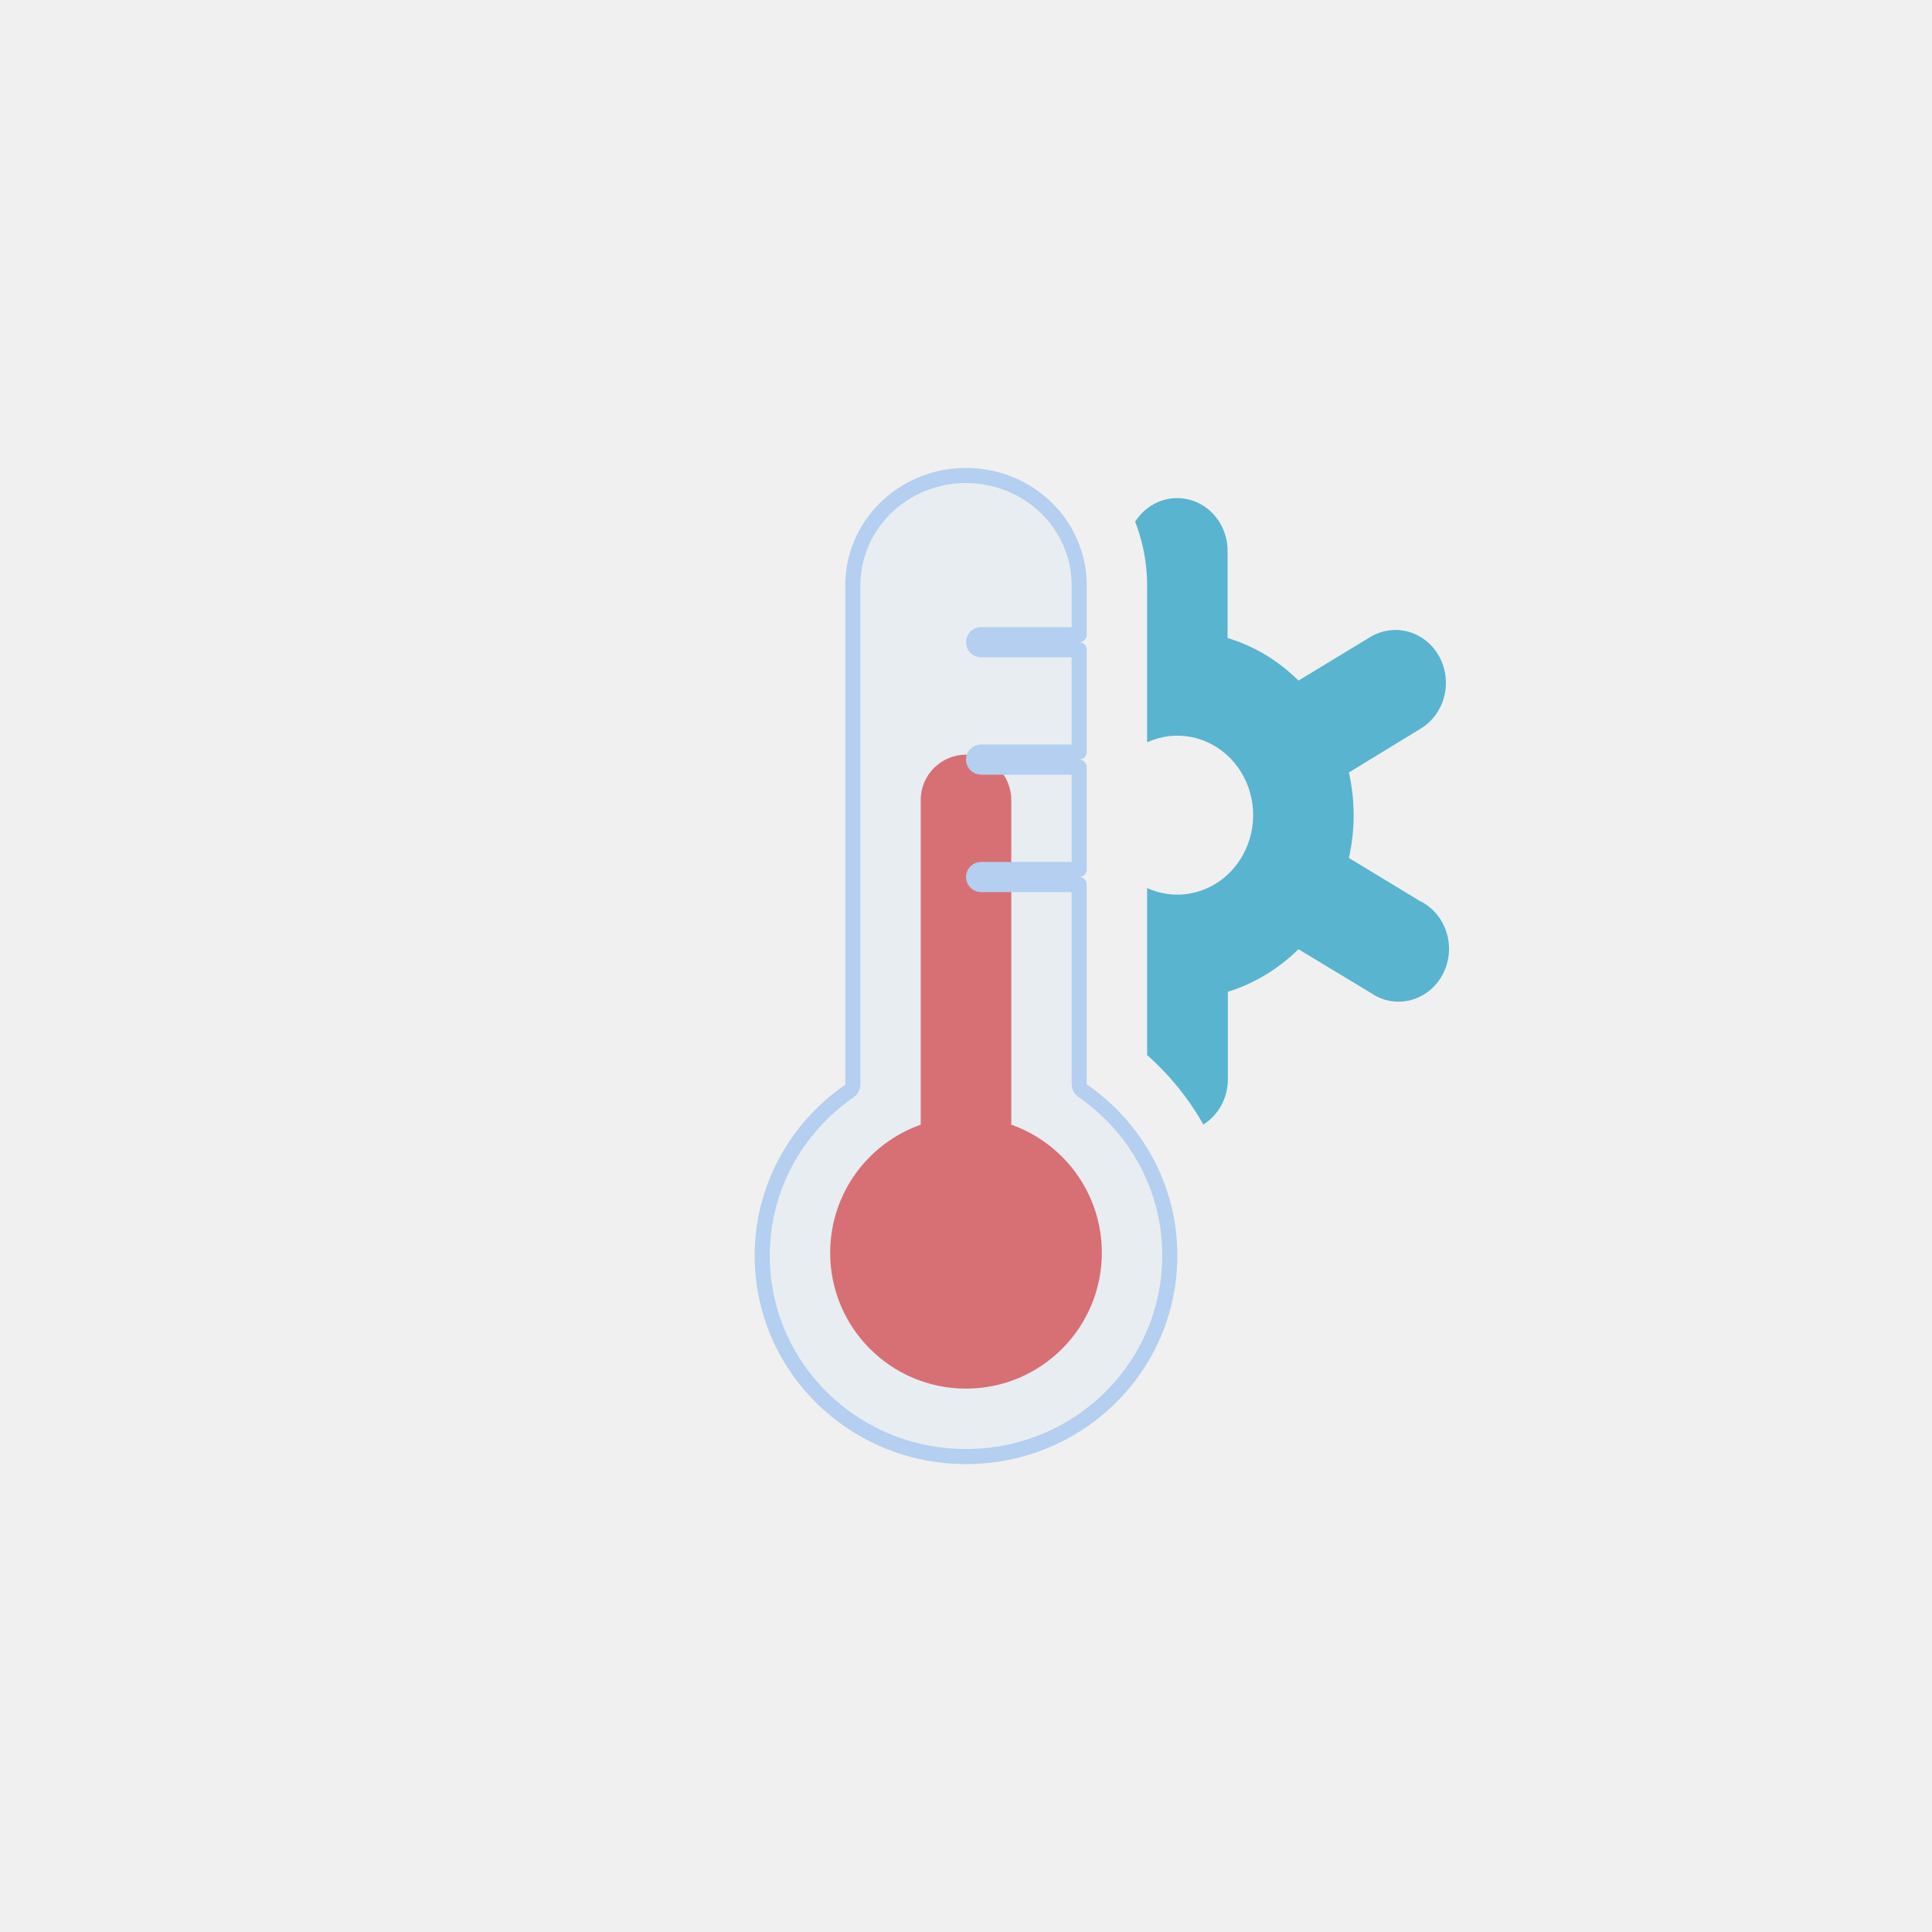
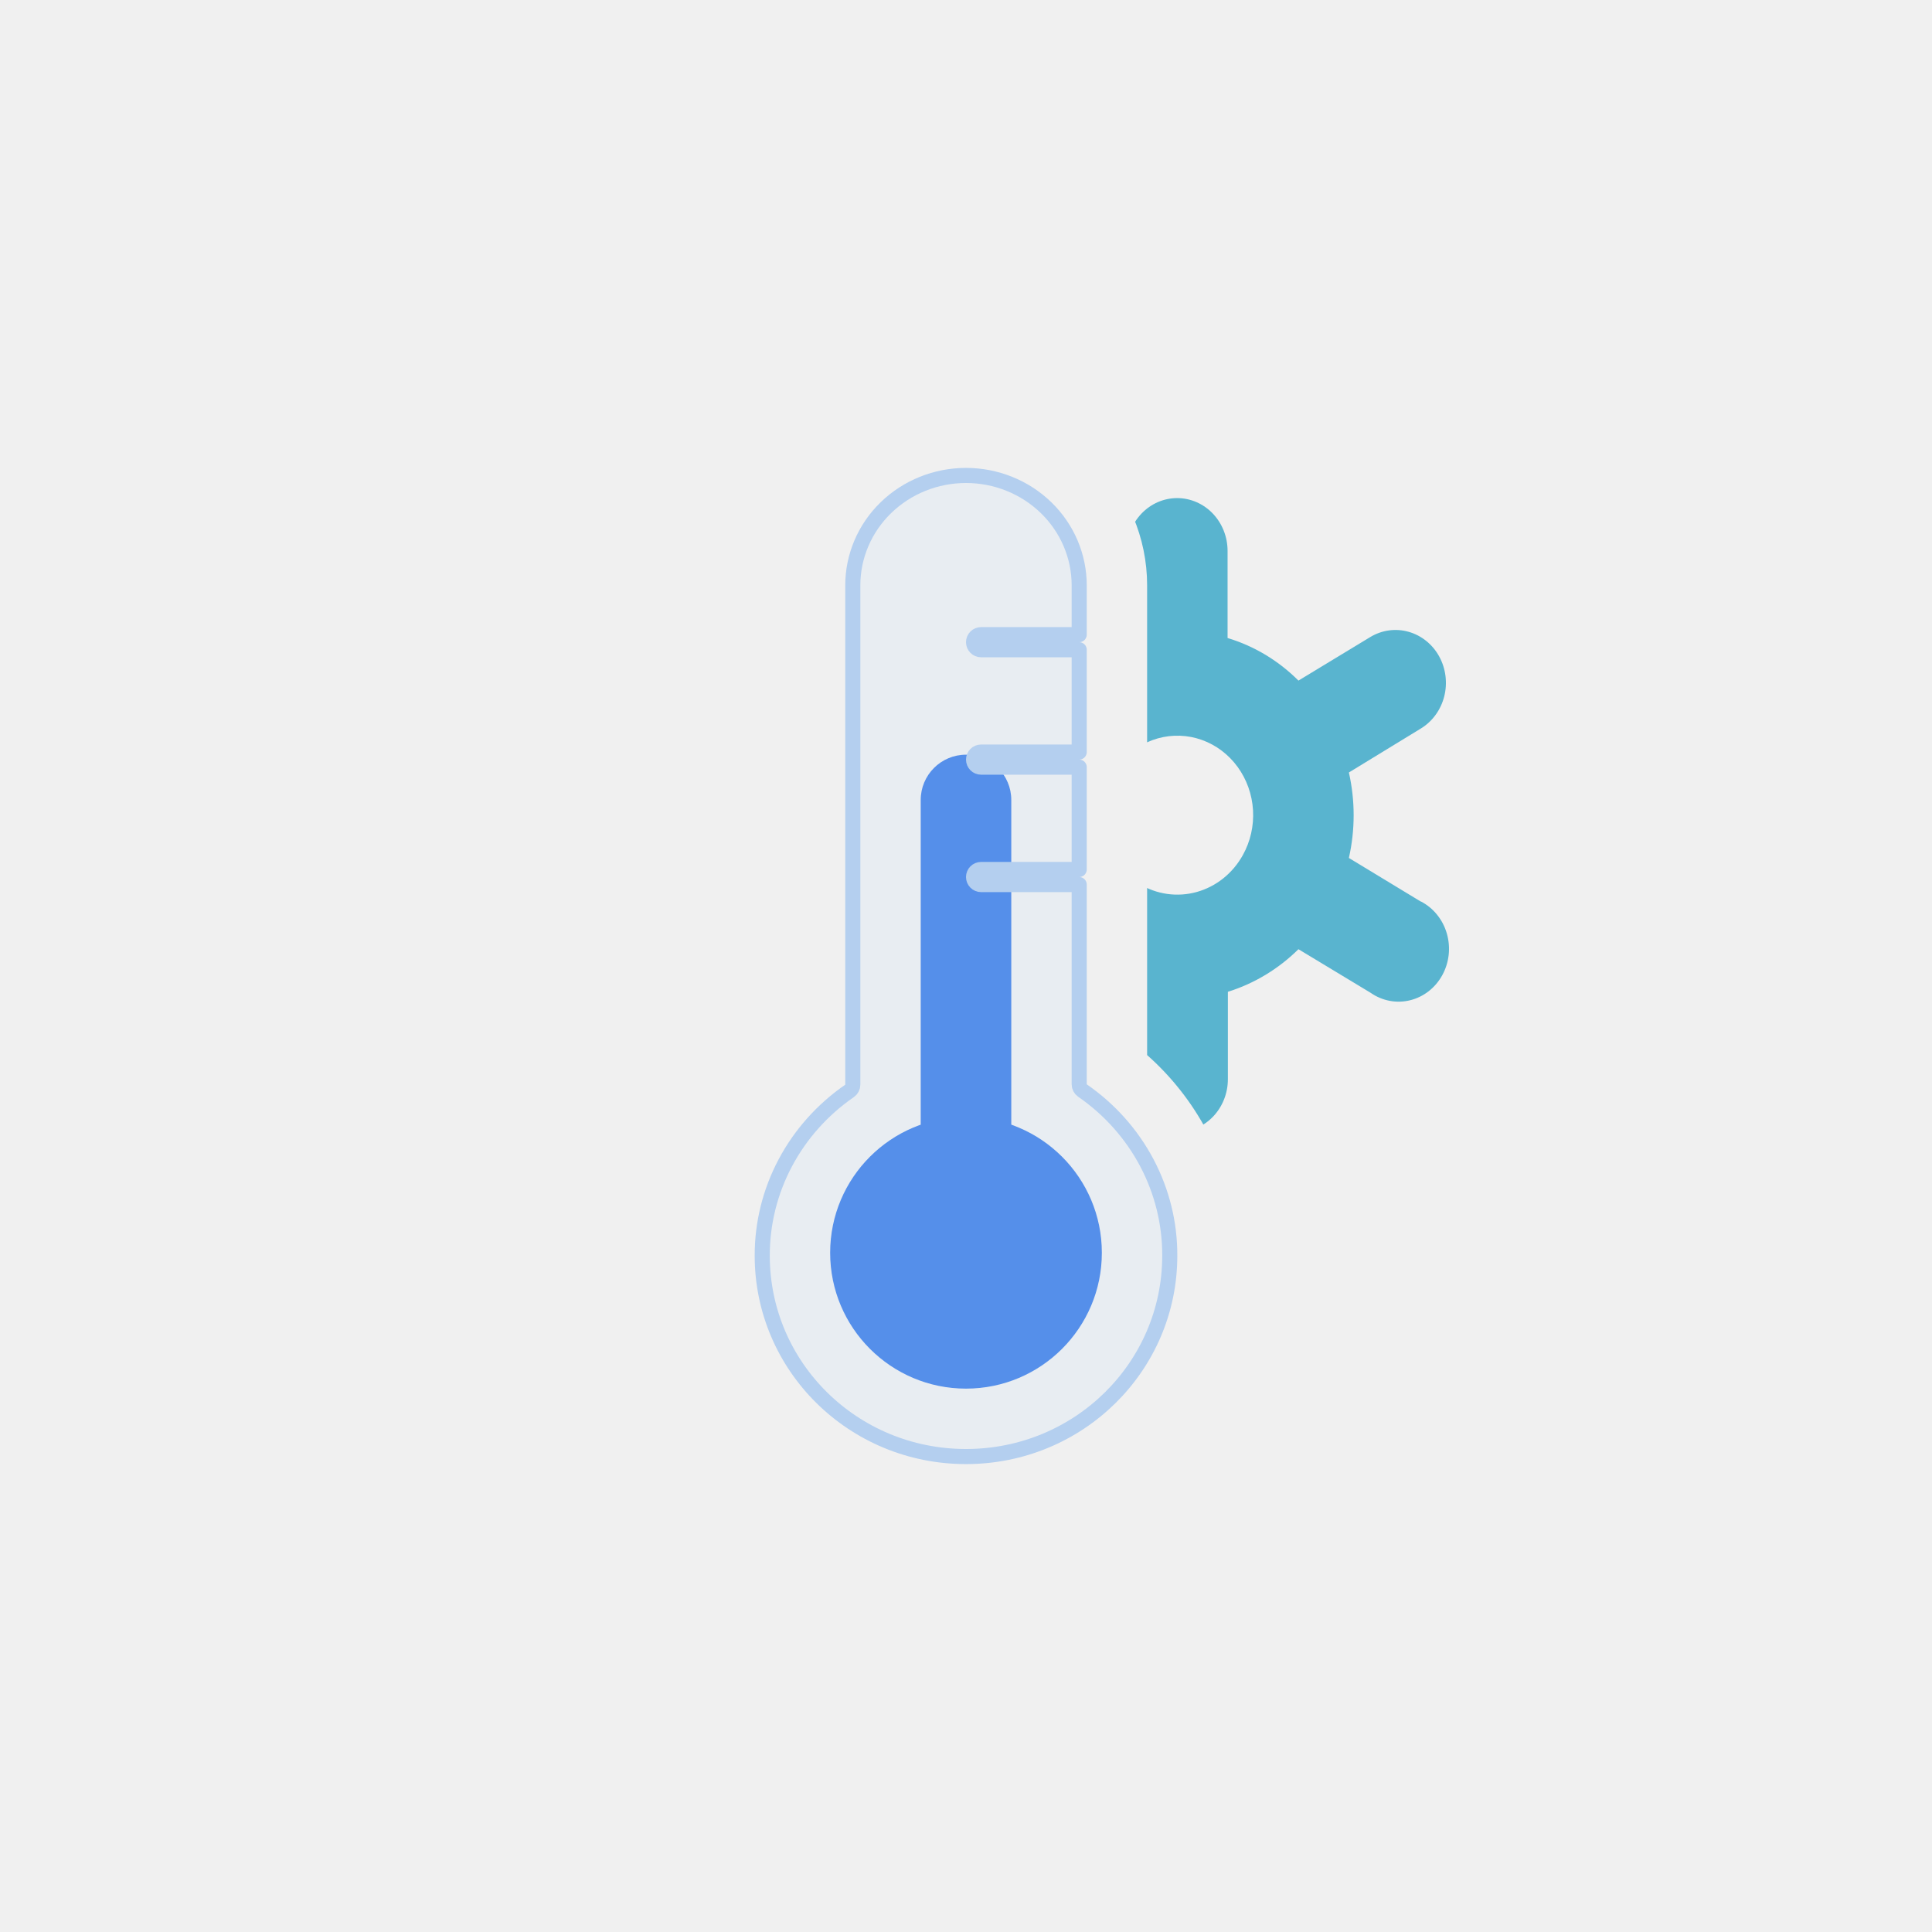
<svg xmlns="http://www.w3.org/2000/svg" viewBox="0 0 128 128" fill="none">
  <g id="thermometer-snow" clip-path="url(#clip0_2045_49316)">
    <g id="Thermometer Mercury">
-       <circle id="Reservoir" cx="64" cy="83" r="9" fill="#D94A4A" />
-       <rect id="Value" x="61" y="50" width="6" height="29" rx="3" fill="#D94A4A" />
+       <circle id="Reservoir" cx="64" cy="83" r="9" fill="#2C73E6" />
+       <rect id="Value" x="61" y="50" width="6" height="29" rx="3" fill="#2C73E6" />
    </g>
    <g id="Thermometer Glass" clip-path="url(#clip1_2045_49316)">
      <g id="Mask group">
        <mask id="mask0_2045_49316" style="mask-type:alpha" maskUnits="userSpaceOnUse" x="0" y="0" width="128" height="128">
          <path id="Mask" fill-rule="evenodd" clip-rule="evenodd" d="M128 0H0V128H128V0ZM46 83.201C46.005 93.089 54.094 101 64 101C73.906 101 81.995 93.089 82 83.201C82.01 80.321 81.309 77.486 79.961 74.935C78.954 73.03 77.609 71.327 76 69.901V38.779C76 35.618 74.708 32.611 72.445 30.411C70.187 28.215 67.147 27 64 27C60.853 27 57.813 28.215 55.555 30.411C53.292 32.611 52 35.618 52 38.779V69.901C50.391 71.327 49.046 73.03 48.039 74.935C46.691 77.486 45.99 80.321 46 83.201Z" fill="black" />
        </mask>
        <g mask="url(#mask0_2045_49316)">
          <path id="Vector" d="M94.124 59.727L89.367 56.842C89.788 54.98 89.788 53.041 89.367 51.179L94.124 48.273C94.892 47.809 95.452 47.044 95.682 46.147C95.911 45.25 95.791 44.294 95.349 43.489C94.906 42.685 94.176 42.098 93.32 41.857C92.464 41.616 91.552 41.742 90.784 42.206L86.026 45.091C84.701 43.767 83.09 42.799 81.33 42.27V36.5C81.33 35.572 80.978 34.681 80.352 34.025C79.725 33.369 78.876 33 77.99 33C77.104 33 76.254 33.369 75.628 34.025C75.002 34.681 74.65 35.572 74.65 36.5V42.27C72.893 42.819 71.285 43.792 69.953 45.112L65.196 42.227C64.816 41.961 64.389 41.78 63.939 41.694C63.49 41.608 63.029 41.62 62.584 41.728C62.139 41.837 61.72 42.039 61.353 42.324C60.986 42.609 60.678 42.969 60.45 43.384C60.221 43.798 60.075 44.257 60.023 44.732C59.97 45.208 60.01 45.689 60.142 46.147C60.274 46.606 60.494 47.031 60.789 47.396C61.084 47.762 61.447 48.06 61.856 48.273L66.613 51.158C66.191 53.02 66.191 54.959 66.613 56.821L61.876 59.727C61.496 59.957 61.163 60.263 60.895 60.628C60.628 60.993 60.432 61.409 60.318 61.853C60.205 62.297 60.175 62.761 60.233 63.217C60.29 63.673 60.432 64.112 60.651 64.511C60.871 64.909 61.163 65.258 61.511 65.538C61.859 65.818 62.256 66.024 62.68 66.143C63.104 66.262 63.546 66.293 63.981 66.233C64.416 66.173 64.836 66.024 65.216 65.794L69.974 62.909C71.295 64.238 72.908 65.207 74.67 65.73V71.5C74.67 72.428 75.022 73.319 75.648 73.975C76.275 74.631 77.124 75 78.01 75C78.896 75 79.746 74.631 80.372 73.975C80.998 73.319 81.35 72.428 81.35 71.5V65.709C83.098 65.164 84.699 64.198 86.026 62.888L90.804 65.773C91.184 66.039 91.611 66.22 92.061 66.306C92.51 66.392 92.971 66.38 93.416 66.272C93.861 66.163 94.28 65.961 94.647 65.676C95.014 65.391 95.322 65.031 95.55 64.616C95.779 64.202 95.925 63.743 95.978 63.268C96.03 62.792 95.99 62.311 95.858 61.853C95.726 61.394 95.506 60.969 95.211 60.604C94.916 60.238 94.553 59.94 94.144 59.727H94.124ZM75.5 58.561C74.638 58.041 73.944 57.265 73.504 56.331C73.064 55.397 72.898 54.347 73.028 53.314C73.158 52.281 73.578 51.312 74.234 50.53C74.89 49.747 75.753 49.186 76.713 48.918C77.674 48.65 78.689 48.687 79.63 49.024C80.57 49.361 81.394 49.983 81.997 50.812C82.6 51.64 82.954 52.637 83.016 53.677C83.077 54.716 82.843 55.752 82.342 56.651C82.011 57.249 81.571 57.772 81.047 58.192C80.523 58.611 79.926 58.918 79.288 59.096C78.651 59.273 77.987 59.317 77.333 59.225C76.68 59.133 76.05 58.907 75.48 58.561H75.5Z" fill="#59B4CF" />
        </g>
      </g>
      <path id="Glass" d="M50.5 83.191C50.495 81.057 51.017 78.951 52.023 77.052C53.029 75.153 54.49 73.514 56.284 72.275C56.419 72.182 56.5 72.028 56.5 71.864V38.779C56.5 36.853 57.286 35.003 58.691 33.637C60.097 32.27 62.006 31.5 64 31.5C65.994 31.5 67.903 32.27 69.309 33.637C70.714 35.003 71.5 36.853 71.5 38.779V42.047H65C64.724 42.047 64.5 42.271 64.5 42.547C64.5 42.823 64.724 43.047 65 43.047H71.5V49.826H65C64.724 49.826 64.5 50.05 64.5 50.326C64.5 50.602 64.724 50.826 65 50.826H71.5V57.605H65C64.724 57.605 64.5 57.829 64.5 58.105C64.5 58.381 64.724 58.605 65 58.605H71.5V71.84C71.5 72.004 71.581 72.158 71.716 72.251C73.513 73.492 74.976 75.134 75.982 77.038C76.988 78.942 77.509 81.052 77.5 83.19V83.192C77.5 90.543 71.48 96.5 64 96.5C56.52 96.5 50.5 90.543 50.5 83.192V83.191Z" fill="#D2E4F8" fill-opacity="0.25" stroke="#B4CFEF" stroke-linecap="round" stroke-linejoin="round" />
    </g>
  </g>
  <defs>
    <clipPath id="clip0_2045_49316">
      <rect width="128" height="128" fill="white" />
    </clipPath>
    <clipPath id="clip1_2045_49316">
      <rect width="128" height="128" fill="white" />
    </clipPath>
  </defs>
</svg>
